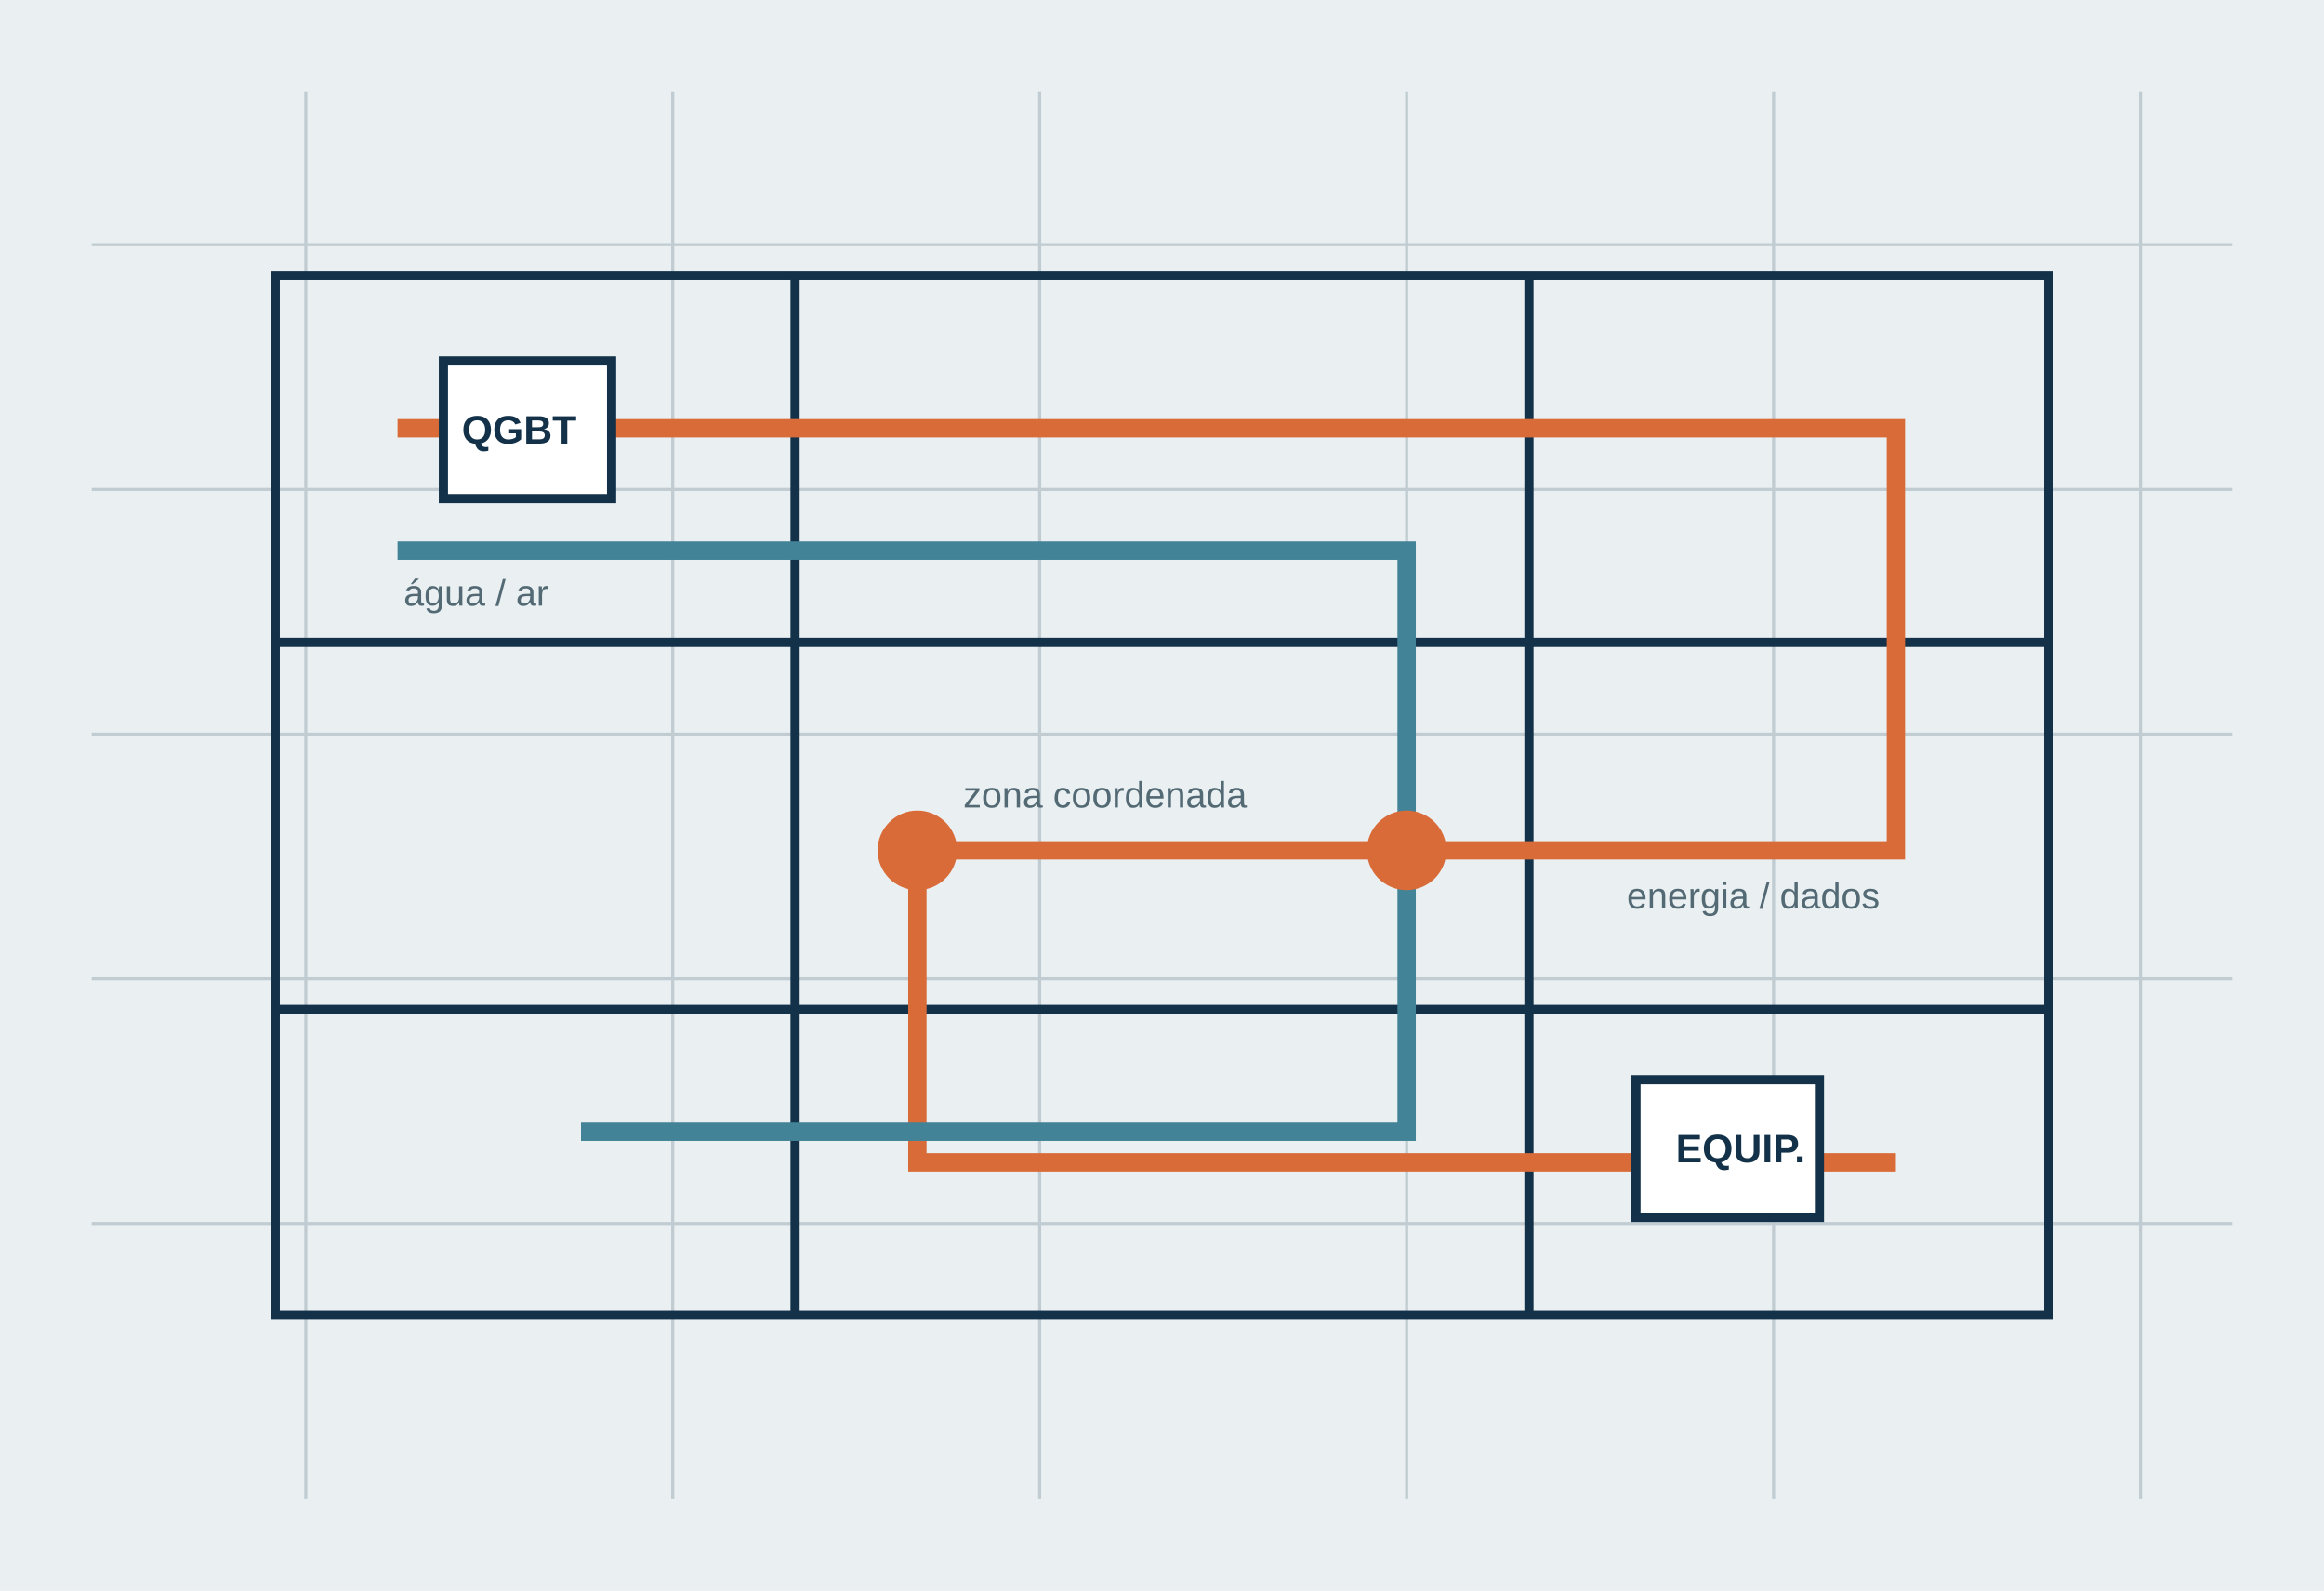
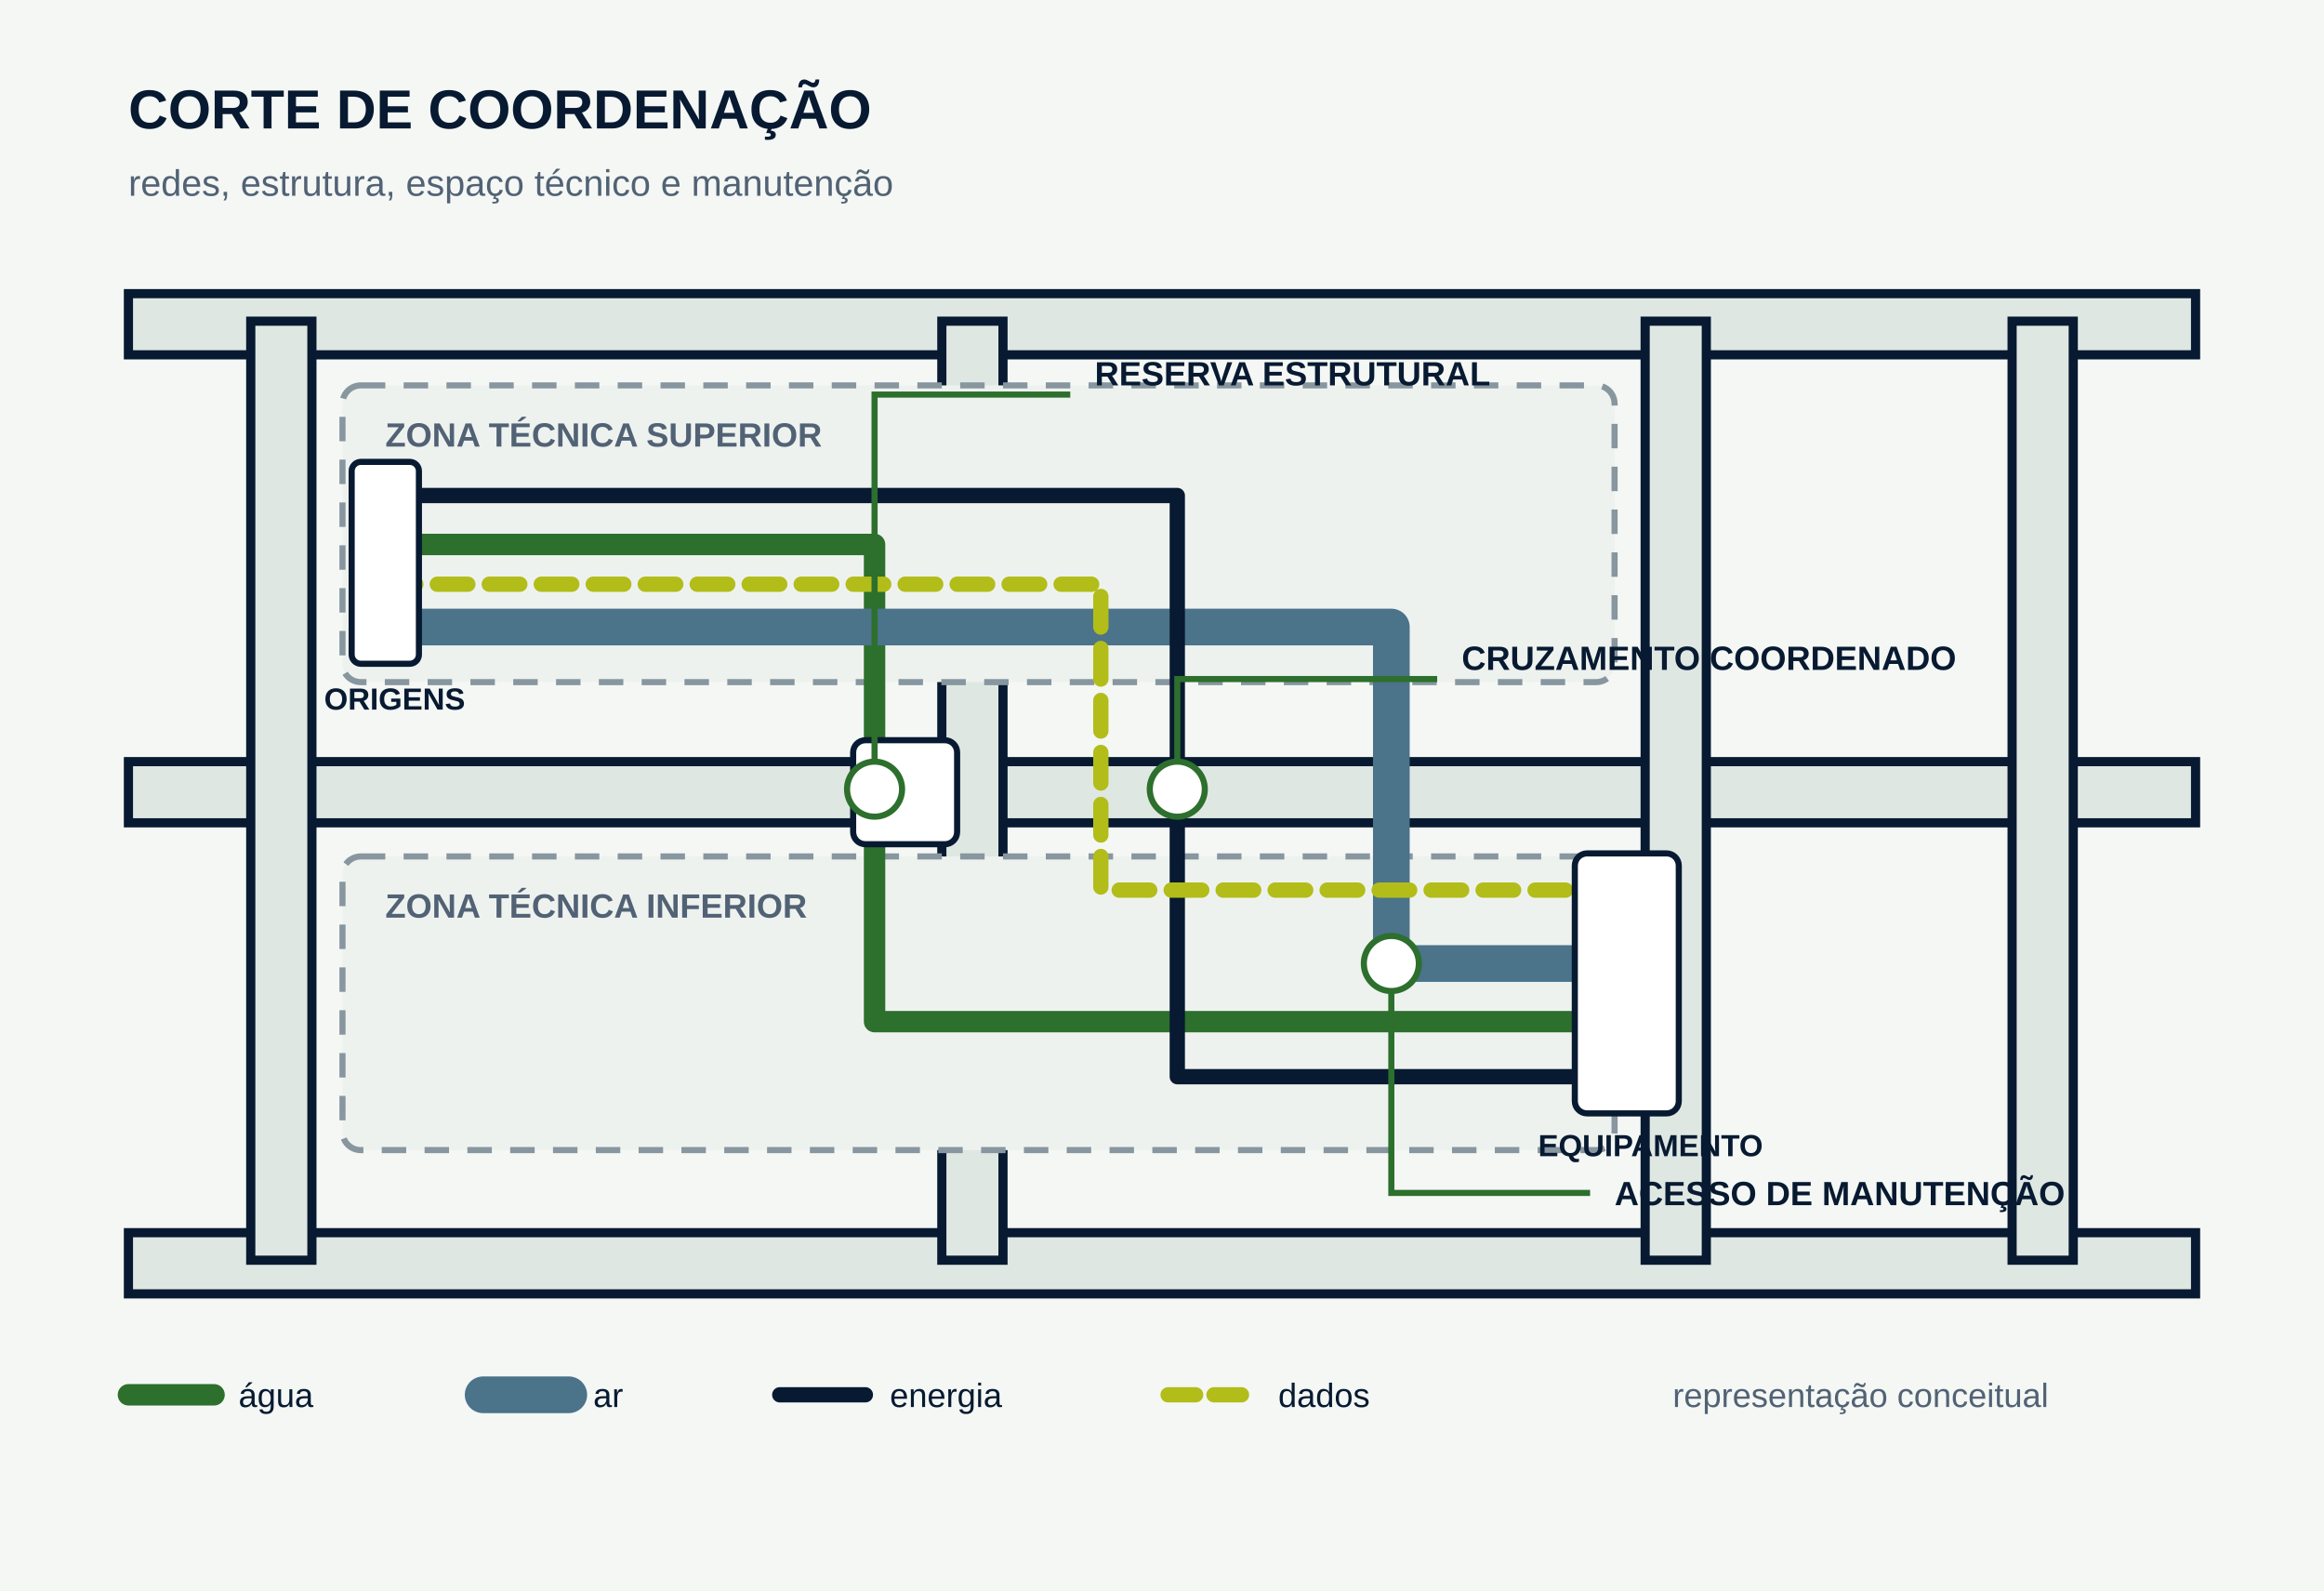
- <svg xmlns="http://www.w3.org/2000/svg" viewBox="0 0 760 520">
-   <style>.g{stroke:#c0ccd1}.b{fill:none;stroke:#133249;stroke-width:3}.o{fill:none;stroke:#d96b39;stroke-width:6}.c{fill:none;stroke:#438397;stroke-width:6}.t{font:700 13px Arial;fill:#133249}.s{font:12px Arial;fill:#536a75}</style>
-   <rect width="760" height="520" fill="#eaf0f2" />
-   <g class="g">
-     <path d="M30 80H730M30 160H730M30 240H730M30 320H730M30 400H730M100 30V490M220 30V490M340 30V490M460 30V490M580 30V490M700 30V490" />
+ <svg xmlns="http://www.w3.org/2000/svg" viewBox="0 0 760 520" role="img" aria-labelledby="title desc">
+   <rect width="760" height="520" fill="#f4f7f4" />
+   <g font-family="Arial, sans-serif">
+     <text x="42" y="42" fill="#071a31" font-size="18" font-weight="700">CORTE DE COORDENAÇÃO</text>
+     <text x="42" y="64" fill="#526275" font-size="12">redes, estrutura, espaço técnico e manutenção</text>
  </g>
-   <path class="b" d="M90 90H670V430H90zM90 210H670M90 330H670M260 90V430M500 90V430" />
-   <path class="o" d="M130 140H620V278H300V380H620" />
-   <path class="c" d="M130 180H460V370H190" />
-   <path d="M145 118h55v45h-55zm390 235h60v45h-60z" fill="#fff" stroke="#133249" stroke-width="3" />
-   <circle cx="460" cy="278" r="13" fill="#d96b39" />
-   <circle cx="300" cy="278" r="13" fill="#d96b39" />
-   <text class="t" x="151" y="145">QGBT</text>
-   <text class="t" x="548" y="380">EQUIP.</text>
-   <text class="s" x="315" y="264">zona coordenada</text>
-   <text class="s" x="132" y="198">água / ar</text>
-   <text class="s" x="532" y="297">energia / dados</text>
+   <g fill="none" stroke="#aebac1" stroke-width="2">
+     <path d="M42 105H718M42 258H718M42 412H718" />
+     <path d="M92 105V412M318 105V412M548 105V412M668 105V412" />
+   </g>
+   <g fill="#dfe7e3" stroke="#071a31" stroke-width="3">
+     <path d="M42 96H718V116H42zM42 249H718V269H42zM42 403H718V423H42z" />
+     <path d="M82 105H102V412H82zM308 105H328V412H308zM538 105H558V412H538zM658 105H678V412H658z" />
+   </g>
+   <g fill="#eef2ef" stroke="#87969f" stroke-width="2" stroke-dasharray="8 6">
+     <rect x="112" y="126" width="416" height="97" rx="6" />
+     <rect x="112" y="280" width="416" height="96" rx="6" />
+   </g>
+   <g font-family="Arial, sans-serif" fill="#526275" font-size="11" font-weight="700">
+     <text x="126" y="146">ZONA TÉCNICA SUPERIOR</text>
+     <text x="126" y="300">ZONA TÉCNICA INFERIOR</text>
+   </g>
+   <g fill="none" stroke-linecap="round" stroke-linejoin="round">
+     <path d="M126 178H286V334H515" stroke="#2d6f2d" stroke-width="7" />
+     <path d="M126 205H455V315H515" stroke="#4b738a" stroke-width="12" />
+     <path d="M126 162H385V352H515" stroke="#071a31" stroke-width="5" />
+     <path d="M126 191H360V291H515" stroke="#b2bd19" stroke-width="5" stroke-dasharray="10 7" />
+   </g>
+   <g fill="#fff" stroke="#071a31" stroke-width="2">
+     <rect x="115" y="151" width="22" height="66" rx="3" />
+     <rect x="515" y="279" width="34" height="85" rx="4" />
+     <rect x="279" y="242" width="34" height="34" rx="4" />
+   </g>
+   <g font-family="Arial, sans-serif" font-size="10" font-weight="700" fill="#071a31">
+     <text x="106" y="232">ORIGENS</text>
+     <text x="503" y="378">EQUIPAMENTO</text>
+   </g>
+   <g fill="#fff" stroke="#2d6f2d" stroke-width="2">
+     <circle cx="286" cy="258" r="9" />
+     <circle cx="385" cy="258" r="9" />
+     <circle cx="455" cy="315" r="9" />
+   </g>
+   <g fill="none" stroke="#2d6f2d" stroke-width="2">
+     <path d="M286 249V129H350" />
+     <path d="M385 249V222H470" />
+     <path d="M455 324V390H520" />
+   </g>
+   <g font-family="Arial, sans-serif" fill="#071a31" font-size="11" font-weight="700">
+     <text x="358" y="126">RESERVA ESTRUTURAL</text>
+     <text x="478" y="219">CRUZAMENTO COORDENADO</text>
+     <text x="528" y="394">ACESSO DE MANUTENÇÃO</text>
+   </g>
+   <g transform="translate(42 456)" font-family="Arial, sans-serif" font-size="11" fill="#071a31">
+     <path d="M0 0H28" stroke="#2d6f2d" stroke-width="7" stroke-linecap="round" />
+     <text x="36" y="4">água</text>
+     <path d="M116 0H144" stroke="#4b738a" stroke-width="12" stroke-linecap="round" />
+     <text x="152" y="4">ar</text>
+     <path d="M213 0H241" stroke="#071a31" stroke-width="5" stroke-linecap="round" />
+     <text x="249" y="4">energia</text>
+     <path d="M340 0H368" stroke="#b2bd19" stroke-width="5" stroke-dasharray="9 6" stroke-linecap="round" />
+     <text x="376" y="4">dados</text>
+     <text x="505" y="4" fill="#526275">representação conceitual</text>
+   </g>
</svg>
